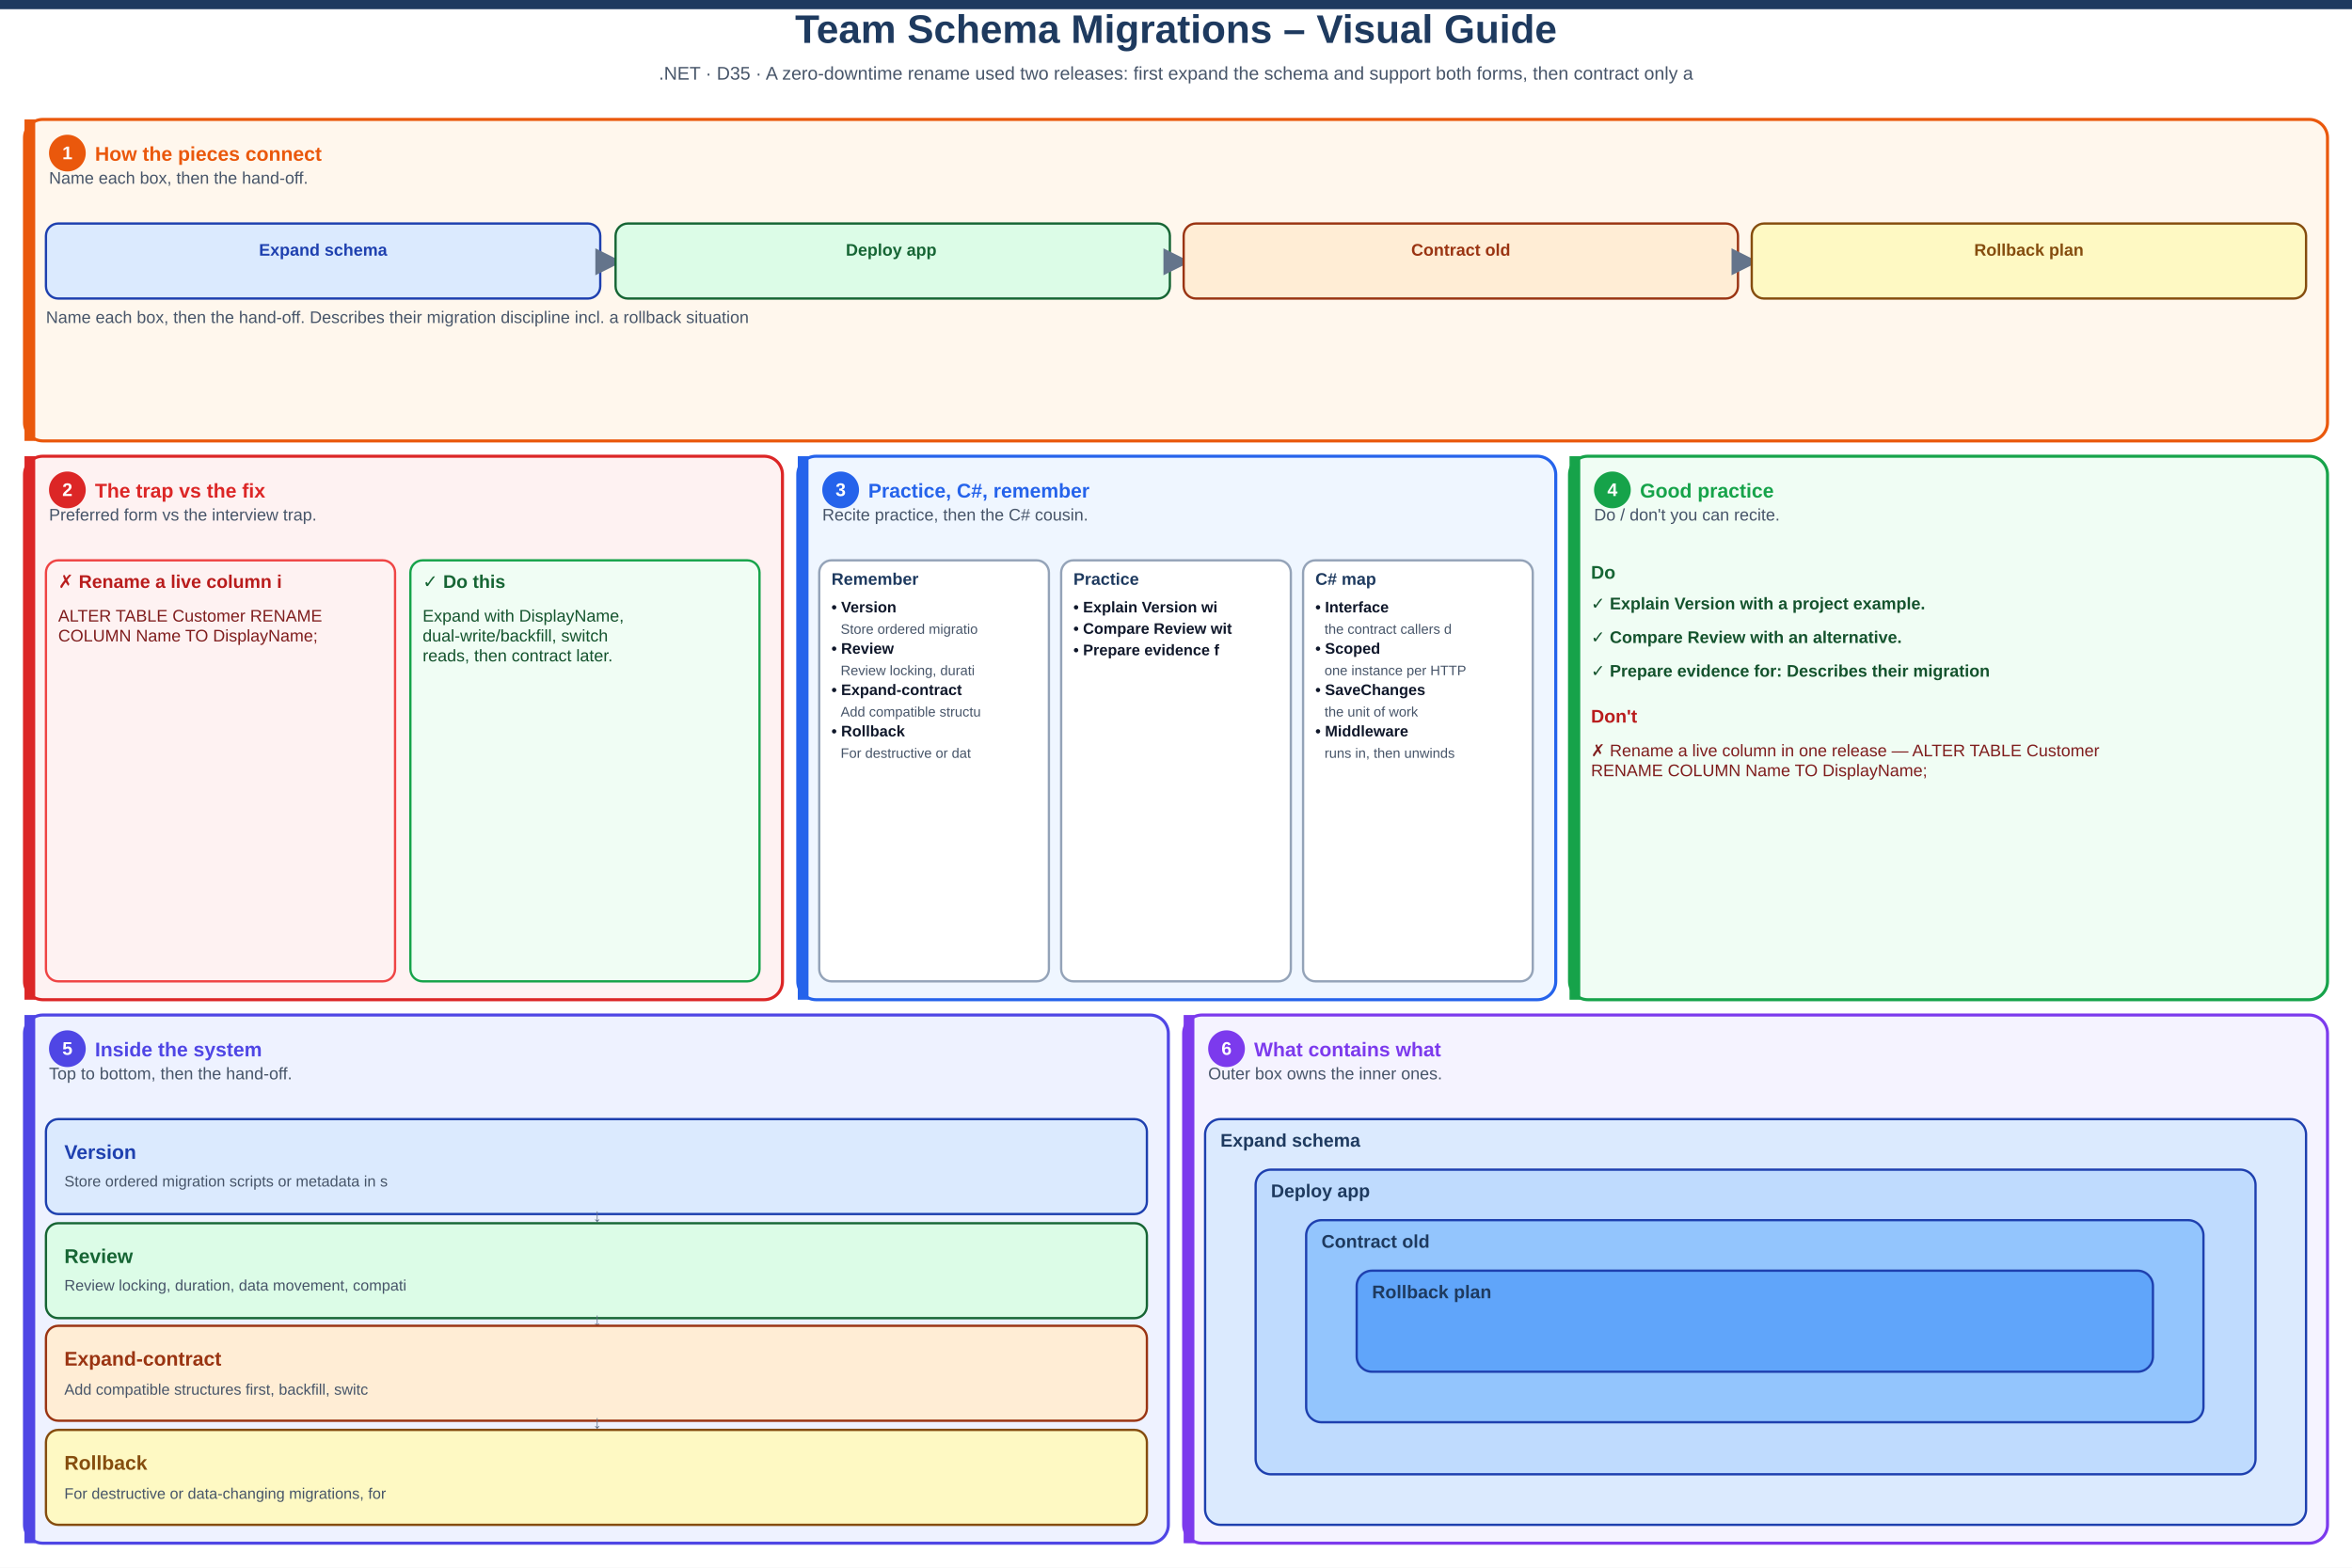
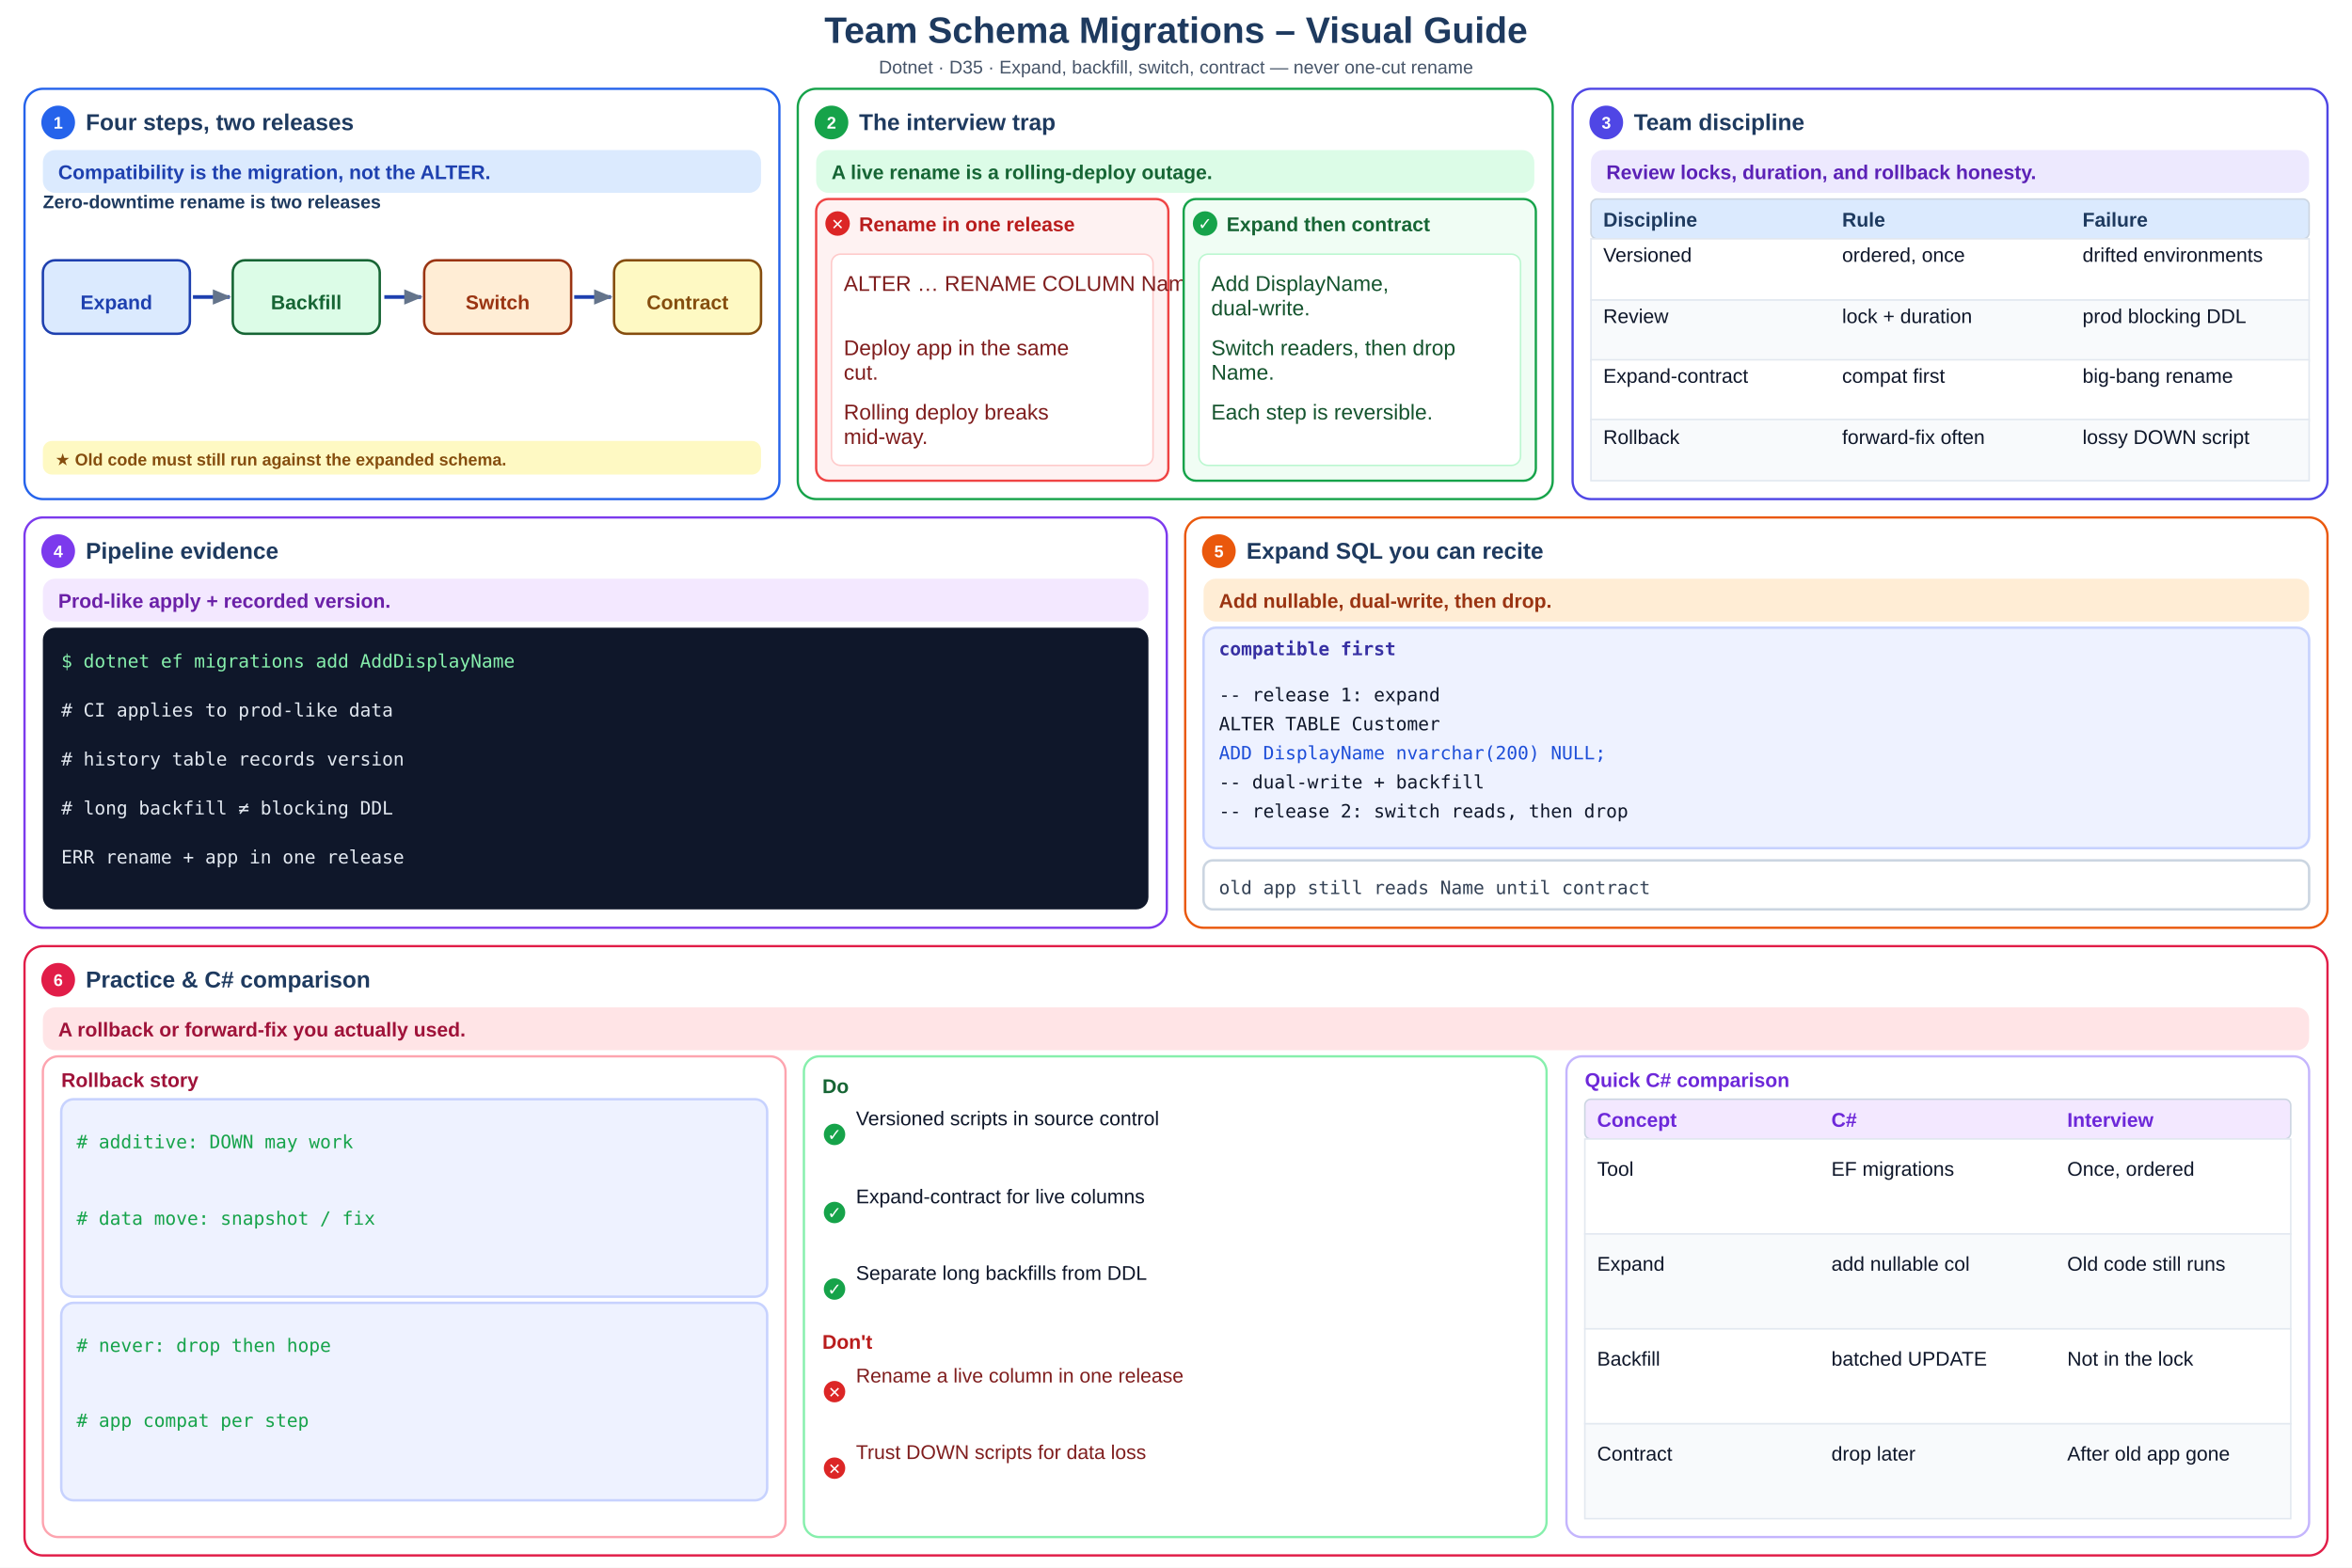
<svg xmlns="http://www.w3.org/2000/svg" width="1536" height="1024" viewBox="0 0 1536 1024">
  <defs>
-     <marker id="arrow" markerWidth="8" markerHeight="8" refX="6" refY="4" orient="auto">
-       <path d="M0,0 L8,4 L0,8 z" fill="#64748b" />
+     <marker id="arrow" markerWidth="12" markerHeight="10" refX="11" refY="5" orient="auto" markerUnits="userSpaceOnUse">
+       <path d="M0,0 L12,5 L0,10 z" fill="#64748b" />
    </marker>
  </defs>
  <rect x="0" y="0" width="1536" height="1024" rx="0" fill="#ffffff" />
-   <rect x="0" y="0" width="1536" height="6" rx="0" fill="#1e3a5f" />
-   <text x="768" y="28" fill="#1e3a5f" font-size="26" font-weight="800" text-anchor="middle" font-family="Segoe UI,Arial,sans-serif">Team Schema Migrations  –  Visual Guide</text>
-   <text x="768" y="52" fill="#475569" font-size="12" font-weight="500" text-anchor="middle" font-family="Segoe UI,Arial,sans-serif">.NET  ·  D35  ·  A zero-downtime rename used two releases: first expand the schema and support both forms, then contract only a</text>
-   <rect x="16" y="78" width="1504" height="210" rx="12" fill="#fff7ed" stroke="#ea580c" stroke-width="2" />
-   <rect x="16" y="78" width="7" height="210" rx="0" fill="#ea580c" />
-   <circle cx="44" cy="100" r="12" fill="#ea580c" />
-   <text x="44" y="104" fill="#fff" font-size="12" font-weight="800" text-anchor="middle" font-family="Segoe UI,Arial,sans-serif">1</text>
-   <text x="62" y="105" fill="#ea580c" font-size="13" font-weight="800" text-anchor="start" font-family="Segoe UI,Arial,sans-serif">How the pieces connect</text>
-   <text x="32" y="120" fill="#475569" font-size="11" font-weight="500" text-anchor="start" font-family="Segoe UI,Arial,sans-serif">
-     <tspan x="32" dy="0">Name each box, then the hand-off.</tspan>
-   </text>
-   <rect x="30" y="146" width="362" height="49" rx="8" fill="#dbeafe" stroke="#1e40af" stroke-width="1.5" />
-   <text x="211" y="167" fill="#1e40af" font-size="11" font-weight="800" text-anchor="middle" font-family="Segoe UI,Arial,sans-serif">
-     <tspan x="211" dy="0">Expand schema</tspan>
-   </text>
-   <line x1="392" y1="171" x2="402" y2="171" stroke="#1e40af" stroke-width="2.2" marker-end="url(#arrow)" />
-   <rect x="402" y="146" width="362" height="49" rx="8" fill="#dcfce7" stroke="#166534" stroke-width="1.5" />
-   <text x="582" y="167" fill="#166534" font-size="11" font-weight="800" text-anchor="middle" font-family="Segoe UI,Arial,sans-serif">
-     <tspan x="582" dy="0">Deploy app</tspan>
-   </text>
-   <line x1="763" y1="171" x2="773" y2="171" stroke="#1e40af" stroke-width="2.2" marker-end="url(#arrow)" />
-   <rect x="773" y="146" width="362" height="49" rx="8" fill="#ffedd5" stroke="#9a3412" stroke-width="1.5" />
-   <text x="954" y="167" fill="#9a3412" font-size="11" font-weight="800" text-anchor="middle" font-family="Segoe UI,Arial,sans-serif">
-     <tspan x="954" dy="0">Contract old</tspan>
-   </text>
-   <line x1="1134" y1="171" x2="1144" y2="171" stroke="#1e40af" stroke-width="2.2" marker-end="url(#arrow)" />
-   <rect x="1144" y="146" width="362" height="49" rx="8" fill="#fef9c3" stroke="#854d0e" stroke-width="1.5" />
-   <text x="1325" y="167" fill="#854d0e" font-size="11" font-weight="800" text-anchor="middle" font-family="Segoe UI,Arial,sans-serif">
-     <tspan x="1325" dy="0">Rollback plan</tspan>
-   </text>
-   <text x="30" y="211" fill="#475569" font-size="11" font-weight="500" text-anchor="start" font-family="Segoe UI,Arial,sans-serif">
-     <tspan x="30" dy="0">Name each box, then the hand-off. Describes their migration discipline incl. a rollback situation</tspan>
-   </text>
-   <rect x="16" y="298" width="495" height="355" rx="12" fill="#fef2f2" stroke="#dc2626" stroke-width="2" />
-   <rect x="16" y="298" width="7" height="355" rx="0" fill="#dc2626" />
-   <circle cx="44" cy="320" r="12" fill="#dc2626" />
-   <text x="44" y="324" fill="#fff" font-size="12" font-weight="800" text-anchor="middle" font-family="Segoe UI,Arial,sans-serif">2</text>
-   <text x="62" y="325" fill="#dc2626" font-size="13" font-weight="800" text-anchor="start" font-family="Segoe UI,Arial,sans-serif">The trap vs the fix</text>
-   <text x="32" y="340" fill="#475569" font-size="11" font-weight="500" text-anchor="start" font-family="Segoe UI,Arial,sans-serif">
-     <tspan x="32" dy="0">Preferred form vs the interview trap.</tspan>
-   </text>
-   <rect x="30" y="366" width="228" height="275" rx="8" fill="#fef2f2" stroke="#ef4444" stroke-width="1.5" />
-   <text x="38" y="384" fill="#b91c1c" font-size="12" font-weight="800" text-anchor="start" font-family="Segoe UI,Arial,sans-serif">✗  Rename a live column i</text>
-   <text x="38" y="406" fill="#7f1d1d" font-size="11" font-weight="500" text-anchor="start" font-family="Segoe UI,Arial,sans-serif">
-     <tspan x="38" dy="0">ALTER TABLE Customer RENAME</tspan>
-     <tspan x="38" dy="13">COLUMN Name TO DisplayName;</tspan>
-   </text>
-   <rect x="268" y="366" width="228" height="275" rx="8" fill="#f0fdf4" stroke="#16a34a" stroke-width="1.5" />
-   <text x="276" y="384" fill="#166534" font-size="12" font-weight="800" text-anchor="start" font-family="Segoe UI,Arial,sans-serif">✓  Do this</text>
-   <text x="276" y="406" fill="#14532d" font-size="11" font-weight="500" text-anchor="start" font-family="Segoe UI,Arial,sans-serif">
-     <tspan x="276" dy="0">Expand with DisplayName,</tspan>
-     <tspan x="276" dy="13">dual-write/backfill, switch</tspan>
-     <tspan x="276" dy="13">reads, then contract later.</tspan>
-   </text>
-   <rect x="521" y="298" width="495" height="355" rx="12" fill="#eff6ff" stroke="#2563eb" stroke-width="2" />
-   <rect x="521" y="298" width="7" height="355" rx="0" fill="#2563eb" />
-   <circle cx="549" cy="320" r="12" fill="#2563eb" />
-   <text x="549" y="324" fill="#fff" font-size="12" font-weight="800" text-anchor="middle" font-family="Segoe UI,Arial,sans-serif">3</text>
-   <text x="567" y="325" fill="#2563eb" font-size="13" font-weight="800" text-anchor="start" font-family="Segoe UI,Arial,sans-serif">Practice, C#, remember</text>
-   <text x="537" y="340" fill="#475569" font-size="11" font-weight="500" text-anchor="start" font-family="Segoe UI,Arial,sans-serif">
-     <tspan x="537" dy="0">Recite practice, then the C# cousin.</tspan>
-   </text>
-   <rect x="535" y="366" width="150" height="275" rx="8" fill="#fff" stroke="#94a3b8" stroke-width="1.5" />
-   <text x="543" y="382" fill="#1e3a5f" font-size="11" font-weight="800" text-anchor="start" font-family="Segoe UI,Arial,sans-serif">Remember</text>
-   <text x="543" y="400" fill="#0f172a" font-size="10" font-weight="700" text-anchor="start" font-family="Segoe UI,Arial,sans-serif">• Version</text>
-   <text x="549" y="414" fill="#475569" font-size="9" font-weight="500" text-anchor="start" font-family="Segoe UI,Arial,sans-serif">Store ordered migratio</text>
-   <text x="543" y="427" fill="#0f172a" font-size="10" font-weight="700" text-anchor="start" font-family="Segoe UI,Arial,sans-serif">• Review</text>
-   <text x="549" y="441" fill="#475569" font-size="9" font-weight="500" text-anchor="start" font-family="Segoe UI,Arial,sans-serif">Review locking, durati</text>
-   <text x="543" y="454" fill="#0f172a" font-size="10" font-weight="700" text-anchor="start" font-family="Segoe UI,Arial,sans-serif">• Expand-contract</text>
-   <text x="549" y="468" fill="#475569" font-size="9" font-weight="500" text-anchor="start" font-family="Segoe UI,Arial,sans-serif">Add compatible structu</text>
-   <text x="543" y="481" fill="#0f172a" font-size="10" font-weight="700" text-anchor="start" font-family="Segoe UI,Arial,sans-serif">• Rollback</text>
-   <text x="549" y="495" fill="#475569" font-size="9" font-weight="500" text-anchor="start" font-family="Segoe UI,Arial,sans-serif">For destructive or dat</text>
-   <rect x="693" y="366" width="150" height="275" rx="8" fill="#fff" stroke="#94a3b8" stroke-width="1.5" />
-   <text x="701" y="382" fill="#1e3a5f" font-size="11" font-weight="800" text-anchor="start" font-family="Segoe UI,Arial,sans-serif">Practice</text>
-   <text x="701" y="400" fill="#0f172a" font-size="10" font-weight="700" text-anchor="start" font-family="Segoe UI,Arial,sans-serif">• Explain Version wi</text>
-   <text x="701" y="414" fill="#0f172a" font-size="10" font-weight="700" text-anchor="start" font-family="Segoe UI,Arial,sans-serif">• Compare Review wit</text>
-   <text x="701" y="428" fill="#0f172a" font-size="10" font-weight="700" text-anchor="start" font-family="Segoe UI,Arial,sans-serif">• Prepare evidence f</text>
-   <rect x="851" y="366" width="150" height="275" rx="8" fill="#fff" stroke="#94a3b8" stroke-width="1.5" />
-   <text x="859" y="382" fill="#1e3a5f" font-size="11" font-weight="800" text-anchor="start" font-family="Segoe UI,Arial,sans-serif">C# map</text>
-   <text x="859" y="400" fill="#0f172a" font-size="10" font-weight="700" text-anchor="start" font-family="Segoe UI,Arial,sans-serif">• Interface</text>
-   <text x="865" y="414" fill="#475569" font-size="9" font-weight="500" text-anchor="start" font-family="Segoe UI,Arial,sans-serif">the contract callers d</text>
-   <text x="859" y="427" fill="#0f172a" font-size="10" font-weight="700" text-anchor="start" font-family="Segoe UI,Arial,sans-serif">• Scoped</text>
-   <text x="865" y="441" fill="#475569" font-size="9" font-weight="500" text-anchor="start" font-family="Segoe UI,Arial,sans-serif">one instance per HTTP </text>
-   <text x="859" y="454" fill="#0f172a" font-size="10" font-weight="700" text-anchor="start" font-family="Segoe UI,Arial,sans-serif">• SaveChanges</text>
-   <text x="865" y="468" fill="#475569" font-size="9" font-weight="500" text-anchor="start" font-family="Segoe UI,Arial,sans-serif">the unit of work</text>
-   <text x="859" y="481" fill="#0f172a" font-size="10" font-weight="700" text-anchor="start" font-family="Segoe UI,Arial,sans-serif">• Middleware</text>
-   <text x="865" y="495" fill="#475569" font-size="9" font-weight="500" text-anchor="start" font-family="Segoe UI,Arial,sans-serif">runs in, then unwinds </text>
-   <rect x="1025" y="298" width="495" height="355" rx="12" fill="#f0fdf4" stroke="#16a34a" stroke-width="2" />
-   <rect x="1025" y="298" width="7" height="355" rx="0" fill="#16a34a" />
-   <circle cx="1053" cy="320" r="12" fill="#16a34a" />
-   <text x="1053" y="324" fill="#fff" font-size="12" font-weight="800" text-anchor="middle" font-family="Segoe UI,Arial,sans-serif">4</text>
-   <text x="1071" y="325" fill="#16a34a" font-size="13" font-weight="800" text-anchor="start" font-family="Segoe UI,Arial,sans-serif">Good practice</text>
-   <text x="1041" y="340" fill="#475569" font-size="11" font-weight="500" text-anchor="start" font-family="Segoe UI,Arial,sans-serif">
-     <tspan x="1041" dy="0">Do / don't you can recite.</tspan>
-   </text>
-   <text x="1039" y="378" fill="#166534" font-size="12" font-weight="800" text-anchor="start" font-family="Segoe UI,Arial,sans-serif">Do</text>
-   <text x="1039" y="398" fill="#14532d" font-size="11" font-weight="600" text-anchor="start" font-family="Segoe UI,Arial,sans-serif">✓  Explain Version with a project example.</text>
-   <text x="1039" y="420" fill="#14532d" font-size="11" font-weight="600" text-anchor="start" font-family="Segoe UI,Arial,sans-serif">✓  Compare Review with an alternative.</text>
-   <text x="1039" y="442" fill="#14532d" font-size="11" font-weight="600" text-anchor="start" font-family="Segoe UI,Arial,sans-serif">✓  Prepare evidence for: Describes their migration </text>
-   <text x="1039" y="472" fill="#b91c1c" font-size="12" font-weight="800" text-anchor="start" font-family="Segoe UI,Arial,sans-serif">Don't</text>
-   <text x="1039" y="494" fill="#7f1d1d" font-size="11" font-weight="500" text-anchor="start" font-family="Segoe UI,Arial,sans-serif">
-     <tspan x="1039" dy="0">✗ Rename a live column in one release — ALTER TABLE Customer</tspan>
-     <tspan x="1039" dy="13">RENAME COLUMN Name TO DisplayName;</tspan>
-   </text>
-   <rect x="16" y="663" width="747" height="345" rx="12" fill="#eef2ff" stroke="#4f46e5" stroke-width="2" />
-   <rect x="16" y="663" width="7" height="345" rx="0" fill="#4f46e5" />
-   <circle cx="44" cy="685" r="12" fill="#4f46e5" />
-   <text x="44" y="689" fill="#fff" font-size="12" font-weight="800" text-anchor="middle" font-family="Segoe UI,Arial,sans-serif">5</text>
-   <text x="62" y="690" fill="#4f46e5" font-size="13" font-weight="800" text-anchor="start" font-family="Segoe UI,Arial,sans-serif">Inside the system</text>
-   <text x="32" y="705" fill="#475569" font-size="11" font-weight="500" text-anchor="start" font-family="Segoe UI,Arial,sans-serif">
-     <tspan x="32" dy="0">Top to bottom, then the hand-off.</tspan>
-   </text>
-   <rect x="30" y="731" width="719" height="62" rx="8" fill="#dbeafe" stroke="#1e40af" stroke-width="1.5" />
-   <text x="42" y="757" fill="#1e40af" font-size="13" font-weight="800" text-anchor="start" font-family="Segoe UI,Arial,sans-serif">Version</text>
-   <text x="42" y="775" fill="#475569" font-size="10" font-weight="500" text-anchor="start" font-family="Segoe UI,Arial,sans-serif">Store ordered migration scripts or metadata in s</text>
-   <text x="390" y="798" fill="#64748b" font-size="12" font-weight="800" text-anchor="middle" font-family="Segoe UI,Arial,sans-serif">↓</text>
-   <rect x="30" y="799" width="719" height="62" rx="8" fill="#dcfce7" stroke="#166534" stroke-width="1.5" />
-   <text x="42" y="825" fill="#166534" font-size="13" font-weight="800" text-anchor="start" font-family="Segoe UI,Arial,sans-serif">Review</text>
-   <text x="42" y="843" fill="#475569" font-size="10" font-weight="500" text-anchor="start" font-family="Segoe UI,Arial,sans-serif">Review locking, duration, data movement, compati</text>
-   <text x="390" y="866" fill="#64748b" font-size="12" font-weight="800" text-anchor="middle" font-family="Segoe UI,Arial,sans-serif">↓</text>
-   <rect x="30" y="866" width="719" height="62" rx="8" fill="#ffedd5" stroke="#9a3412" stroke-width="1.5" />
-   <text x="42" y="892" fill="#9a3412" font-size="13" font-weight="800" text-anchor="start" font-family="Segoe UI,Arial,sans-serif">Expand-contract</text>
-   <text x="42" y="911" fill="#475569" font-size="10" font-weight="500" text-anchor="start" font-family="Segoe UI,Arial,sans-serif">Add compatible structures first, backfill, switc</text>
-   <text x="390" y="933" fill="#64748b" font-size="12" font-weight="800" text-anchor="middle" font-family="Segoe UI,Arial,sans-serif">↓</text>
-   <rect x="30" y="934" width="719" height="62" rx="8" fill="#fef9c3" stroke="#854d0e" stroke-width="1.5" />
-   <text x="42" y="960" fill="#854d0e" font-size="13" font-weight="800" text-anchor="start" font-family="Segoe UI,Arial,sans-serif">Rollback</text>
-   <text x="42" y="979" fill="#475569" font-size="10" font-weight="500" text-anchor="start" font-family="Segoe UI,Arial,sans-serif">For destructive or data-changing migrations, for</text>
-   <rect x="773" y="663" width="747" height="345" rx="12" fill="#f5f3ff" stroke="#7c3aed" stroke-width="2" />
-   <rect x="773" y="663" width="7" height="345" rx="0" fill="#7c3aed" />
-   <circle cx="801" cy="685" r="12" fill="#7c3aed" />
-   <text x="801" y="689" fill="#fff" font-size="12" font-weight="800" text-anchor="middle" font-family="Segoe UI,Arial,sans-serif">6</text>
-   <text x="819" y="690" fill="#7c3aed" font-size="13" font-weight="800" text-anchor="start" font-family="Segoe UI,Arial,sans-serif">What contains what</text>
-   <text x="789" y="705" fill="#475569" font-size="11" font-weight="500" text-anchor="start" font-family="Segoe UI,Arial,sans-serif">
-     <tspan x="789" dy="0">Outer box owns the inner ones.</tspan>
-   </text>
-   <rect x="787" y="731" width="719" height="265" rx="10" fill="#dbeafe" stroke="#1e40af" stroke-width="1.5" />
-   <text x="797" y="749" fill="#1e3a5f" font-size="12" font-weight="800" text-anchor="start" font-family="Segoe UI,Arial,sans-serif">Expand schema</text>
-   <rect x="820" y="764" width="653" height="199" rx="10" fill="#bfdbfe" stroke="#1e40af" stroke-width="1.5" />
-   <text x="830" y="782" fill="#1e3a5f" font-size="12" font-weight="800" text-anchor="start" font-family="Segoe UI,Arial,sans-serif">Deploy app</text>
-   <rect x="853" y="797" width="586" height="132" rx="10" fill="#93c5fd" stroke="#1e40af" stroke-width="1.5" />
-   <text x="863" y="815" fill="#1e3a5f" font-size="12" font-weight="800" text-anchor="start" font-family="Segoe UI,Arial,sans-serif">Contract old</text>
-   <rect x="886" y="830" width="520" height="66" rx="10" fill="#60a5fa" stroke="#1e40af" stroke-width="1.5" />
-   <text x="896" y="848" fill="#1e3a5f" font-size="12" font-weight="800" text-anchor="start" font-family="Segoe UI,Arial,sans-serif">Rollback plan</text>
+   <text x="768" y="28" fill="#1e3a5f" font-size="24" font-weight="800" text-anchor="middle" font-family="Segoe UI,Arial,sans-serif">Team Schema Migrations  –  Visual Guide</text>
+   <text x="768" y="48" fill="#475569" font-size="12" font-weight="500" text-anchor="middle" font-family="Segoe UI,Arial,sans-serif">Dotnet · D35  ·  Expand, backfill, switch, contract — never one-cut rename</text>
+   <rect x="16" y="58" width="493" height="268" rx="12" fill="#fff" stroke="#2563eb" stroke-width="1.5" />
+   <circle cx="38" cy="80" r="11" fill="#2563eb" />
+   <text x="38" y="84" fill="#fff" font-size="11" font-weight="800" text-anchor="middle" font-family="Segoe UI,Arial,sans-serif">1</text>
+   <text x="56" y="85" fill="#1e3a5f" font-size="15" font-weight="800" text-anchor="start" font-family="Segoe UI,Arial,sans-serif">Four steps, two releases</text>
+   <rect x="28" y="98" width="469" height="28" rx="8" fill="#dbeafe" />
+   <text x="38" y="117" fill="#1e40af" font-size="13" font-weight="700" text-anchor="start" font-family="Segoe UI,Arial,sans-serif">Compatibility is the migration, not the ALTER.</text>
+   <text x="28" y="136" fill="#1e3a5f" font-size="12" font-weight="800" text-anchor="start" font-family="Segoe UI,Arial,sans-serif">Zero-downtime rename is two releases</text>
+   <rect x="28" y="170" width="96" height="48" rx="8" fill="#dbeafe" stroke="#1e40af" stroke-width="1.6" />
+   <text x="76" y="202" fill="#1e40af" font-size="13" font-weight="700" text-anchor="middle" font-family="Segoe UI,Arial,sans-serif">Expand</text>
+   <line x1="126" y1="194" x2="150" y2="194" stroke="#1e40af" stroke-width="2.4" marker-end="url(#arrow)" />
+   <rect x="152" y="170" width="96" height="48" rx="8" fill="#dcfce7" stroke="#166534" stroke-width="1.6" />
+   <text x="200" y="202" fill="#166534" font-size="13" font-weight="700" text-anchor="middle" font-family="Segoe UI,Arial,sans-serif">Backfill</text>
+   <line x1="251" y1="194" x2="275" y2="194" stroke="#1e40af" stroke-width="2.4" marker-end="url(#arrow)" />
+   <rect x="277" y="170" width="96" height="48" rx="8" fill="#ffedd5" stroke="#9a3412" stroke-width="1.6" />
+   <text x="325" y="202" fill="#9a3412" font-size="13" font-weight="700" text-anchor="middle" font-family="Segoe UI,Arial,sans-serif">Switch</text>
+   <line x1="375" y1="194" x2="399" y2="194" stroke="#1e40af" stroke-width="2.4" marker-end="url(#arrow)" />
+   <rect x="401" y="170" width="96" height="48" rx="8" fill="#fef9c3" stroke="#854d0e" stroke-width="1.6" />
+   <text x="449" y="202" fill="#854d0e" font-size="13" font-weight="700" text-anchor="middle" font-family="Segoe UI,Arial,sans-serif">Contract</text>
+   <rect x="28" y="288" width="469" height="22" rx="6" fill="#fef9c3" />
+   <text x="36" y="304" fill="#854d0e" font-size="11" font-weight="700" text-anchor="start" font-family="Segoe UI,Arial,sans-serif">★  Old code must still run against the expanded schema.</text>
+   <rect x="521" y="58" width="493" height="268" rx="12" fill="#fff" stroke="#16a34a" stroke-width="1.5" />
+   <circle cx="543" cy="80" r="11" fill="#16a34a" />
+   <text x="543" y="84" fill="#fff" font-size="11" font-weight="800" text-anchor="middle" font-family="Segoe UI,Arial,sans-serif">2</text>
+   <text x="561" y="85" fill="#1e3a5f" font-size="15" font-weight="800" text-anchor="start" font-family="Segoe UI,Arial,sans-serif">The interview trap</text>
+   <rect x="533" y="98" width="469" height="28" rx="8" fill="#dcfce7" />
+   <text x="543" y="117" fill="#166534" font-size="13" font-weight="700" text-anchor="start" font-family="Segoe UI,Arial,sans-serif">A live rename is a rolling-deploy outage.</text>
+   <rect x="533" y="130" width="230" height="184" rx="8" fill="#fef2f2" stroke="#ef4444" stroke-width="1.5" />
+   <circle cx="547" cy="146" r="8" fill="#dc2626" />
+   <text x="547" y="150" fill="#fff" font-size="10" font-weight="800" text-anchor="middle" font-family="Segoe UI,Arial,sans-serif">✕</text>
+   <text x="561" y="151" fill="#b91c1c" font-size="13" font-weight="800" text-anchor="start" font-family="Segoe UI,Arial,sans-serif">Rename in one release</text>
+   <rect x="543" y="166" width="210" height="138" rx="6" fill="#fff" stroke="#fecaca" stroke-width="1" />
+   <text x="551" y="190" fill="#7f1d1d" font-size="14" font-weight="500" font-family="Segoe UI,Arial,sans-serif">
+     <tspan x="551" dy="0">ALTER … RENAME COLUMN Name</tspan>
+   </text>
+   <text x="551" y="232" fill="#7f1d1d" font-size="14" font-weight="500" font-family="Segoe UI,Arial,sans-serif">
+     <tspan x="551" dy="0">Deploy app in the same</tspan>
+     <tspan x="551" dy="16">cut.</tspan>
+   </text>
+   <text x="551" y="274" fill="#7f1d1d" font-size="14" font-weight="500" font-family="Segoe UI,Arial,sans-serif">
+     <tspan x="551" dy="0">Rolling deploy breaks</tspan>
+     <tspan x="551" dy="16">mid-way.</tspan>
+   </text>
+   <rect x="773" y="130" width="230" height="184" rx="8" fill="#f0fdf4" stroke="#16a34a" stroke-width="1.5" />
+   <circle cx="787" cy="146" r="8" fill="#16a34a" />
+   <text x="787" y="150" fill="#fff" font-size="11" font-weight="800" text-anchor="middle" font-family="Segoe UI,Arial,sans-serif">✓</text>
+   <text x="801" y="151" fill="#166534" font-size="13" font-weight="800" text-anchor="start" font-family="Segoe UI,Arial,sans-serif">Expand then contract</text>
+   <rect x="783" y="166" width="210" height="138" rx="6" fill="#fff" stroke="#bbf7d0" stroke-width="1" />
+   <text x="791" y="190" fill="#14532d" font-size="14" font-weight="500" font-family="Segoe UI,Arial,sans-serif">
+     <tspan x="791" dy="0">Add DisplayName,</tspan>
+     <tspan x="791" dy="16">dual-write.</tspan>
+   </text>
+   <text x="791" y="232" fill="#14532d" font-size="14" font-weight="500" font-family="Segoe UI,Arial,sans-serif">
+     <tspan x="791" dy="0">Switch readers, then drop</tspan>
+     <tspan x="791" dy="16">Name.</tspan>
+   </text>
+   <text x="791" y="274" fill="#14532d" font-size="14" font-weight="500" font-family="Segoe UI,Arial,sans-serif">
+     <tspan x="791" dy="0">Each step is reversible.</tspan>
+   </text>
+   <rect x="1027" y="58" width="493" height="268" rx="12" fill="#fff" stroke="#4f46e5" stroke-width="1.5" />
+   <circle cx="1049" cy="80" r="11" fill="#4f46e5" />
+   <text x="1049" y="84" fill="#fff" font-size="11" font-weight="800" text-anchor="middle" font-family="Segoe UI,Arial,sans-serif">3</text>
+   <text x="1067" y="85" fill="#1e3a5f" font-size="15" font-weight="800" text-anchor="start" font-family="Segoe UI,Arial,sans-serif">Team discipline</text>
+   <rect x="1039" y="98" width="469" height="28" rx="8" fill="#ede9fe" />
+   <text x="1049" y="117" fill="#5b21b6" font-size="13" font-weight="700" text-anchor="start" font-family="Segoe UI,Arial,sans-serif">Review locks, duration, and rollback honesty.</text>
+   <rect x="1039" y="130" width="469" height="26" rx="4" fill="#dbeafe" stroke="#cbd5e1" stroke-width="1" />
+   <text x="1047" y="148" fill="#1e3a5f" font-size="13" font-weight="700" text-anchor="start" font-family="Segoe UI,Arial,sans-serif">Discipline</text>
+   <text x="1203" y="148" fill="#1e3a5f" font-size="13" font-weight="700" text-anchor="start" font-family="Segoe UI,Arial,sans-serif">Rule</text>
+   <text x="1360" y="148" fill="#1e3a5f" font-size="13" font-weight="700" text-anchor="start" font-family="Segoe UI,Arial,sans-serif">Failure</text>
+   <rect x="1039" y="156" width="469" height="40" rx="0" fill="#ffffff" stroke="#e2e8f0" stroke-width="1" />
+   <text x="1047" y="171" fill="#0f172a" font-size="13" font-weight="500" font-family="Segoe UI,Arial,sans-serif">
+     <tspan x="1047" dy="0">Versioned</tspan>
+   </text>
+   <text x="1203" y="171" fill="#0f172a" font-size="13" font-weight="500" font-family="Segoe UI,Arial,sans-serif">
+     <tspan x="1203" dy="0">ordered, once</tspan>
+   </text>
+   <text x="1360" y="171" fill="#0f172a" font-size="13" font-weight="500" font-family="Segoe UI,Arial,sans-serif">
+     <tspan x="1360" dy="0">drifted environments</tspan>
+   </text>
+   <rect x="1039" y="196" width="469" height="40" rx="0" fill="#f8fafc" stroke="#e2e8f0" stroke-width="1" />
+   <text x="1047" y="211" fill="#0f172a" font-size="13" font-weight="500" font-family="Segoe UI,Arial,sans-serif">
+     <tspan x="1047" dy="0">Review</tspan>
+   </text>
+   <text x="1203" y="211" fill="#0f172a" font-size="13" font-weight="500" font-family="Segoe UI,Arial,sans-serif">
+     <tspan x="1203" dy="0">lock + duration</tspan>
+   </text>
+   <text x="1360" y="211" fill="#0f172a" font-size="13" font-weight="500" font-family="Segoe UI,Arial,sans-serif">
+     <tspan x="1360" dy="0">prod blocking DDL</tspan>
+   </text>
+   <rect x="1039" y="235" width="469" height="40" rx="0" fill="#ffffff" stroke="#e2e8f0" stroke-width="1" />
+   <text x="1047" y="250" fill="#0f172a" font-size="13" font-weight="500" font-family="Segoe UI,Arial,sans-serif">
+     <tspan x="1047" dy="0">Expand-contract</tspan>
+   </text>
+   <text x="1203" y="250" fill="#0f172a" font-size="13" font-weight="500" font-family="Segoe UI,Arial,sans-serif">
+     <tspan x="1203" dy="0">compat first</tspan>
+   </text>
+   <text x="1360" y="250" fill="#0f172a" font-size="13" font-weight="500" font-family="Segoe UI,Arial,sans-serif">
+     <tspan x="1360" dy="0">big-bang rename</tspan>
+   </text>
+   <rect x="1039" y="274" width="469" height="40" rx="0" fill="#f8fafc" stroke="#e2e8f0" stroke-width="1" />
+   <text x="1047" y="290" fill="#0f172a" font-size="13" font-weight="500" font-family="Segoe UI,Arial,sans-serif">
+     <tspan x="1047" dy="0">Rollback</tspan>
+   </text>
+   <text x="1203" y="290" fill="#0f172a" font-size="13" font-weight="500" font-family="Segoe UI,Arial,sans-serif">
+     <tspan x="1203" dy="0">forward-fix often</tspan>
+   </text>
+   <text x="1360" y="290" fill="#0f172a" font-size="13" font-weight="500" font-family="Segoe UI,Arial,sans-serif">
+     <tspan x="1360" dy="0">lossy DOWN script</tspan>
+   </text>
+   <rect x="16" y="338" width="746" height="268" rx="12" fill="#fff" stroke="#7c3aed" stroke-width="1.5" />
+   <circle cx="38" cy="360" r="11" fill="#7c3aed" />
+   <text x="38" y="364" fill="#fff" font-size="11" font-weight="800" text-anchor="middle" font-family="Segoe UI,Arial,sans-serif">4</text>
+   <text x="56" y="365" fill="#1e3a5f" font-size="15" font-weight="800" text-anchor="start" font-family="Segoe UI,Arial,sans-serif">Pipeline evidence</text>
+   <rect x="28" y="378" width="722" height="28" rx="8" fill="#f3e8ff" />
+   <text x="38" y="397" fill="#6b21a8" font-size="13" font-weight="700" text-anchor="start" font-family="Segoe UI,Arial,sans-serif">Prod-like apply + recorded version.</text>
+   <rect x="28" y="410" width="722" height="184" rx="8" fill="#0f172a" />
+   <text x="40" y="436" fill="#86efac" font-size="12" font-weight="500" text-anchor="start" font-family="Consolas,Menlo,monospace">$ dotnet ef migrations add AddDisplayName</text>
+   <text x="40" y="468" fill="#e2e8f0" font-size="12" font-weight="500" text-anchor="start" font-family="Consolas,Menlo,monospace"># CI applies to prod-like data</text>
+   <text x="40" y="500" fill="#e2e8f0" font-size="12" font-weight="500" text-anchor="start" font-family="Consolas,Menlo,monospace"># history table records version</text>
+   <text x="40" y="532" fill="#e2e8f0" font-size="12" font-weight="500" text-anchor="start" font-family="Consolas,Menlo,monospace"># long backfill ≠ blocking DDL</text>
+   <text x="40" y="564" fill="#e2e8f0" font-size="12" font-weight="500" text-anchor="start" font-family="Consolas,Menlo,monospace">ERR  rename + app in one release</text>
+   <rect x="774" y="338" width="746" height="268" rx="12" fill="#fff" stroke="#ea580c" stroke-width="1.5" />
+   <circle cx="796" cy="360" r="11" fill="#ea580c" />
+   <text x="796" y="364" fill="#fff" font-size="11" font-weight="800" text-anchor="middle" font-family="Segoe UI,Arial,sans-serif">5</text>
+   <text x="814" y="365" fill="#1e3a5f" font-size="15" font-weight="800" text-anchor="start" font-family="Segoe UI,Arial,sans-serif">Expand SQL you can recite</text>
+   <rect x="786" y="378" width="722" height="28" rx="8" fill="#ffedd5" />
+   <text x="796" y="397" fill="#9a3412" font-size="13" font-weight="700" text-anchor="start" font-family="Segoe UI,Arial,sans-serif">Add nullable, dual-write, then drop.</text>
+   <rect x="786" y="410" width="722" height="144" rx="8" fill="#eef2ff" stroke="#c7d2fe" stroke-width="1.6" />
+   <text x="796" y="428" fill="#3730a3" font-size="12" font-weight="800" text-anchor="start" font-family="Consolas,Menlo,monospace">compatible first</text>
+   <text x="796" y="458" fill="#0f172a" font-size="12" font-weight="500" text-anchor="start" font-family="Consolas,Menlo,monospace">-- release 1: expand</text>
+   <text x="796" y="477" fill="#0f172a" font-size="12" font-weight="500" text-anchor="start" font-family="Consolas,Menlo,monospace">ALTER TABLE Customer</text>
+   <text x="796" y="496" fill="#1d4ed8" font-size="12" font-weight="500" text-anchor="start" font-family="Consolas,Menlo,monospace">  ADD DisplayName nvarchar(200) NULL;</text>
+   <text x="796" y="515" fill="#0f172a" font-size="12" font-weight="500" text-anchor="start" font-family="Consolas,Menlo,monospace">-- dual-write + backfill</text>
+   <text x="796" y="534" fill="#0f172a" font-size="12" font-weight="500" text-anchor="start" font-family="Consolas,Menlo,monospace">-- release 2: switch reads, then drop</text>
+   <rect x="786" y="562" width="722" height="32" rx="6" fill="#fff" stroke="#cbd5e1" stroke-width="1.6" />
+   <text x="796" y="584" fill="#334155" font-size="12" font-weight="500" text-anchor="start" font-family="Consolas,Menlo,monospace">old app still reads Name until contract</text>
+   <rect x="16" y="618" width="1504" height="398" rx="12" fill="#fff" stroke="#e11d48" stroke-width="1.5" />
+   <circle cx="38" cy="640" r="11" fill="#e11d48" />
+   <text x="38" y="644" fill="#fff" font-size="11" font-weight="800" text-anchor="middle" font-family="Segoe UI,Arial,sans-serif">6</text>
+   <text x="56" y="645" fill="#1e3a5f" font-size="15" font-weight="800" text-anchor="start" font-family="Segoe UI,Arial,sans-serif">Practice &amp; C# comparison</text>
+   <rect x="28" y="658" width="1480" height="28" rx="8" fill="#ffe4e6" />
+   <text x="38" y="677" fill="#9f1239" font-size="13" font-weight="700" text-anchor="start" font-family="Segoe UI,Arial,sans-serif">A rollback or forward-fix you actually used.</text>
+   <rect x="28" y="690" width="485" height="314" rx="10" fill="#fff" stroke="#fda4af" stroke-width="1.5" />
+   <text x="40" y="710" fill="#9f1239" font-size="13" font-weight="800" text-anchor="start" font-family="Segoe UI,Arial,sans-serif">Rollback story</text>
+   <rect x="40" y="718" width="461" height="129" rx="8" fill="#eef2ff" stroke="#c7d2fe" stroke-width="1.6" />
+   <text x="50" y="750" fill="#16a34a" font-size="12" font-weight="500" text-anchor="start" font-family="Consolas,Menlo,monospace"># additive: DOWN may work</text>
+   <text x="50" y="800" fill="#16a34a" font-size="12" font-weight="500" text-anchor="start" font-family="Consolas,Menlo,monospace"># data move: snapshot / fix</text>
+   <rect x="40" y="851" width="461" height="129" rx="8" fill="#eef2ff" stroke="#c7d2fe" stroke-width="1.6" />
+   <text x="50" y="883" fill="#16a34a" font-size="12" font-weight="500" text-anchor="start" font-family="Consolas,Menlo,monospace"># never: drop then hope</text>
+   <text x="50" y="932" fill="#16a34a" font-size="12" font-weight="500" text-anchor="start" font-family="Consolas,Menlo,monospace"># app compat per step</text>
+   <rect x="525" y="690" width="485" height="314" rx="10" fill="#fff" stroke="#86efac" stroke-width="1.5" />
+   <text x="537" y="714" fill="#166534" font-size="13" font-weight="800" text-anchor="start" font-family="Segoe UI,Arial,sans-serif">Do</text>
+   <circle cx="545" cy="741" r="7" fill="#16a34a" />
+   <text x="545" y="745" fill="#fff" font-size="11" font-weight="800" text-anchor="middle" font-family="Segoe UI,Arial,sans-serif">✓</text>
+   <text x="559" y="735" fill="#0f172a" font-size="13" font-weight="500" font-family="Segoe UI,Arial,sans-serif">
+     <tspan x="559" dy="0">Versioned scripts in source control</tspan>
+   </text>
+   <circle cx="545" cy="792" r="7" fill="#16a34a" />
+   <text x="545" y="796" fill="#fff" font-size="11" font-weight="800" text-anchor="middle" font-family="Segoe UI,Arial,sans-serif">✓</text>
+   <text x="559" y="786" fill="#0f172a" font-size="13" font-weight="500" font-family="Segoe UI,Arial,sans-serif">
+     <tspan x="559" dy="0">Expand-contract for live columns</tspan>
+   </text>
+   <circle cx="545" cy="842" r="7" fill="#16a34a" />
+   <text x="545" y="846" fill="#fff" font-size="11" font-weight="800" text-anchor="middle" font-family="Segoe UI,Arial,sans-serif">✓</text>
+   <text x="559" y="836" fill="#0f172a" font-size="13" font-weight="500" font-family="Segoe UI,Arial,sans-serif">
+     <tspan x="559" dy="0">Separate long backfills from DDL</tspan>
+   </text>
+   <text x="537" y="881" fill="#b91c1c" font-size="13" font-weight="800" text-anchor="start" font-family="Segoe UI,Arial,sans-serif">Don't</text>
+   <circle cx="545" cy="909" r="7" fill="#dc2626" />
+   <text x="545" y="913" fill="#fff" font-size="10" font-weight="800" text-anchor="middle" font-family="Segoe UI,Arial,sans-serif">✕</text>
+   <text x="559" y="903" fill="#7f1d1d" font-size="13" font-weight="500" font-family="Segoe UI,Arial,sans-serif">
+     <tspan x="559" dy="0">Rename a live column in one release</tspan>
+   </text>
+   <circle cx="545" cy="959" r="7" fill="#dc2626" />
+   <text x="545" y="963" fill="#fff" font-size="10" font-weight="800" text-anchor="middle" font-family="Segoe UI,Arial,sans-serif">✕</text>
+   <text x="559" y="953" fill="#7f1d1d" font-size="13" font-weight="500" font-family="Segoe UI,Arial,sans-serif">
+     <tspan x="559" dy="0">Trust DOWN scripts for data loss</tspan>
+   </text>
+   <rect x="1023" y="690" width="485" height="314" rx="10" fill="#fff" stroke="#c4b5fd" stroke-width="1.5" />
+   <text x="1035" y="710" fill="#6d28d9" font-size="13" font-weight="800" text-anchor="start" font-family="Segoe UI,Arial,sans-serif">Quick C# comparison</text>
+   <rect x="1035" y="718" width="461" height="26" rx="4" fill="#f3e8ff" stroke="#cbd5e1" stroke-width="1" />
+   <text x="1043" y="736" fill="#6d28d9" font-size="13" font-weight="700" text-anchor="start" font-family="Segoe UI,Arial,sans-serif">Concept</text>
+   <text x="1196" y="736" fill="#6d28d9" font-size="13" font-weight="700" text-anchor="start" font-family="Segoe UI,Arial,sans-serif">C#</text>
+   <text x="1350" y="736" fill="#6d28d9" font-size="13" font-weight="700" text-anchor="start" font-family="Segoe UI,Arial,sans-serif">Interview</text>
+   <rect x="1035" y="744" width="461" height="62" rx="0" fill="#ffffff" stroke="#e2e8f0" stroke-width="1" />
+   <text x="1043" y="768" fill="#0f172a" font-size="13" font-weight="500" font-family="Segoe UI,Arial,sans-serif">
+     <tspan x="1043" dy="0">Tool</tspan>
+   </text>
+   <text x="1196" y="768" fill="#0f172a" font-size="13" font-weight="500" font-family="Segoe UI,Arial,sans-serif">
+     <tspan x="1196" dy="0">EF migrations</tspan>
+   </text>
+   <text x="1350" y="768" fill="#0f172a" font-size="13" font-weight="500" font-family="Segoe UI,Arial,sans-serif">
+     <tspan x="1350" dy="0">Once, ordered</tspan>
+   </text>
+   <rect x="1035" y="806" width="461" height="62" rx="0" fill="#f8fafc" stroke="#e2e8f0" stroke-width="1" />
+   <text x="1043" y="830" fill="#0f172a" font-size="13" font-weight="500" font-family="Segoe UI,Arial,sans-serif">
+     <tspan x="1043" dy="0">Expand</tspan>
+   </text>
+   <text x="1196" y="830" fill="#0f172a" font-size="13" font-weight="500" font-family="Segoe UI,Arial,sans-serif">
+     <tspan x="1196" dy="0">add nullable col</tspan>
+   </text>
+   <text x="1350" y="830" fill="#0f172a" font-size="13" font-weight="500" font-family="Segoe UI,Arial,sans-serif">
+     <tspan x="1350" dy="0">Old code still runs</tspan>
+   </text>
+   <rect x="1035" y="868" width="461" height="62" rx="0" fill="#ffffff" stroke="#e2e8f0" stroke-width="1" />
+   <text x="1043" y="892" fill="#0f172a" font-size="13" font-weight="500" font-family="Segoe UI,Arial,sans-serif">
+     <tspan x="1043" dy="0">Backfill</tspan>
+   </text>
+   <text x="1196" y="892" fill="#0f172a" font-size="13" font-weight="500" font-family="Segoe UI,Arial,sans-serif">
+     <tspan x="1196" dy="0">batched UPDATE</tspan>
+   </text>
+   <text x="1350" y="892" fill="#0f172a" font-size="13" font-weight="500" font-family="Segoe UI,Arial,sans-serif">
+     <tspan x="1350" dy="0">Not in the lock</tspan>
+   </text>
+   <rect x="1035" y="930" width="461" height="62" rx="0" fill="#f8fafc" stroke="#e2e8f0" stroke-width="1" />
+   <text x="1043" y="954" fill="#0f172a" font-size="13" font-weight="500" font-family="Segoe UI,Arial,sans-serif">
+     <tspan x="1043" dy="0">Contract</tspan>
+   </text>
+   <text x="1196" y="954" fill="#0f172a" font-size="13" font-weight="500" font-family="Segoe UI,Arial,sans-serif">
+     <tspan x="1196" dy="0">drop later</tspan>
+   </text>
+   <text x="1350" y="954" fill="#0f172a" font-size="13" font-weight="500" font-family="Segoe UI,Arial,sans-serif">
+     <tspan x="1350" dy="0">After old app gone</tspan>
+   </text>
</svg>
